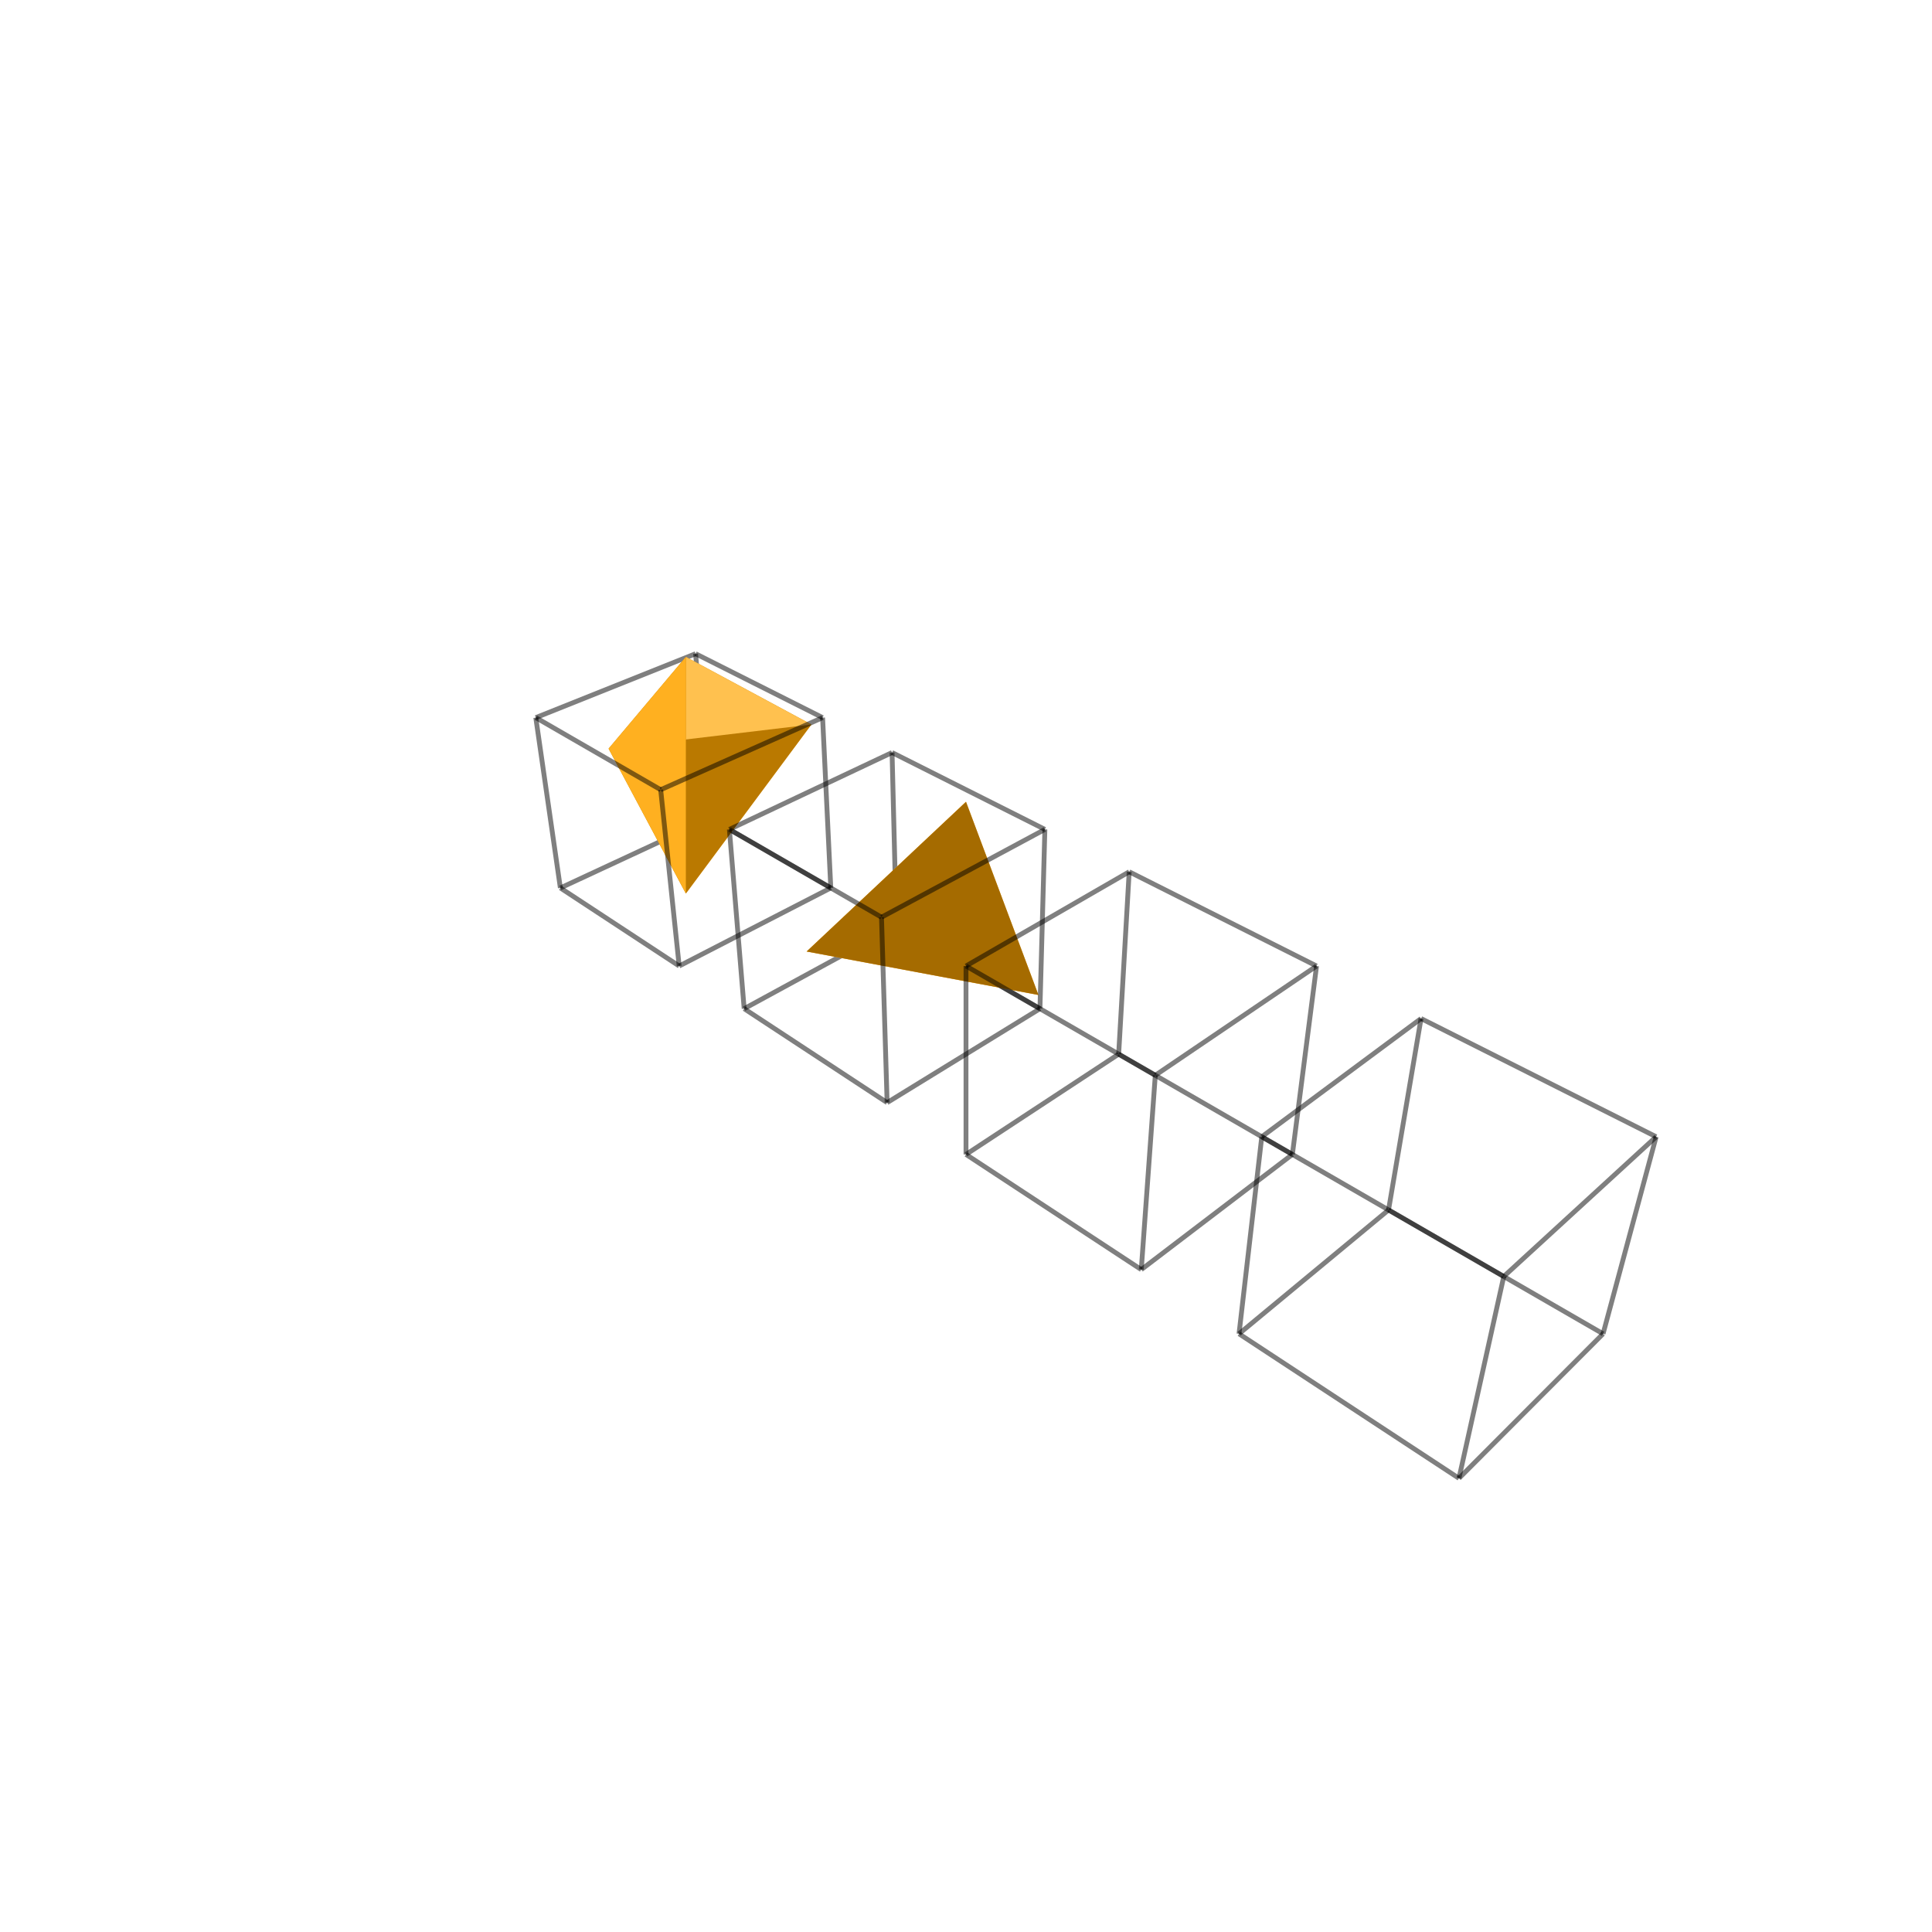
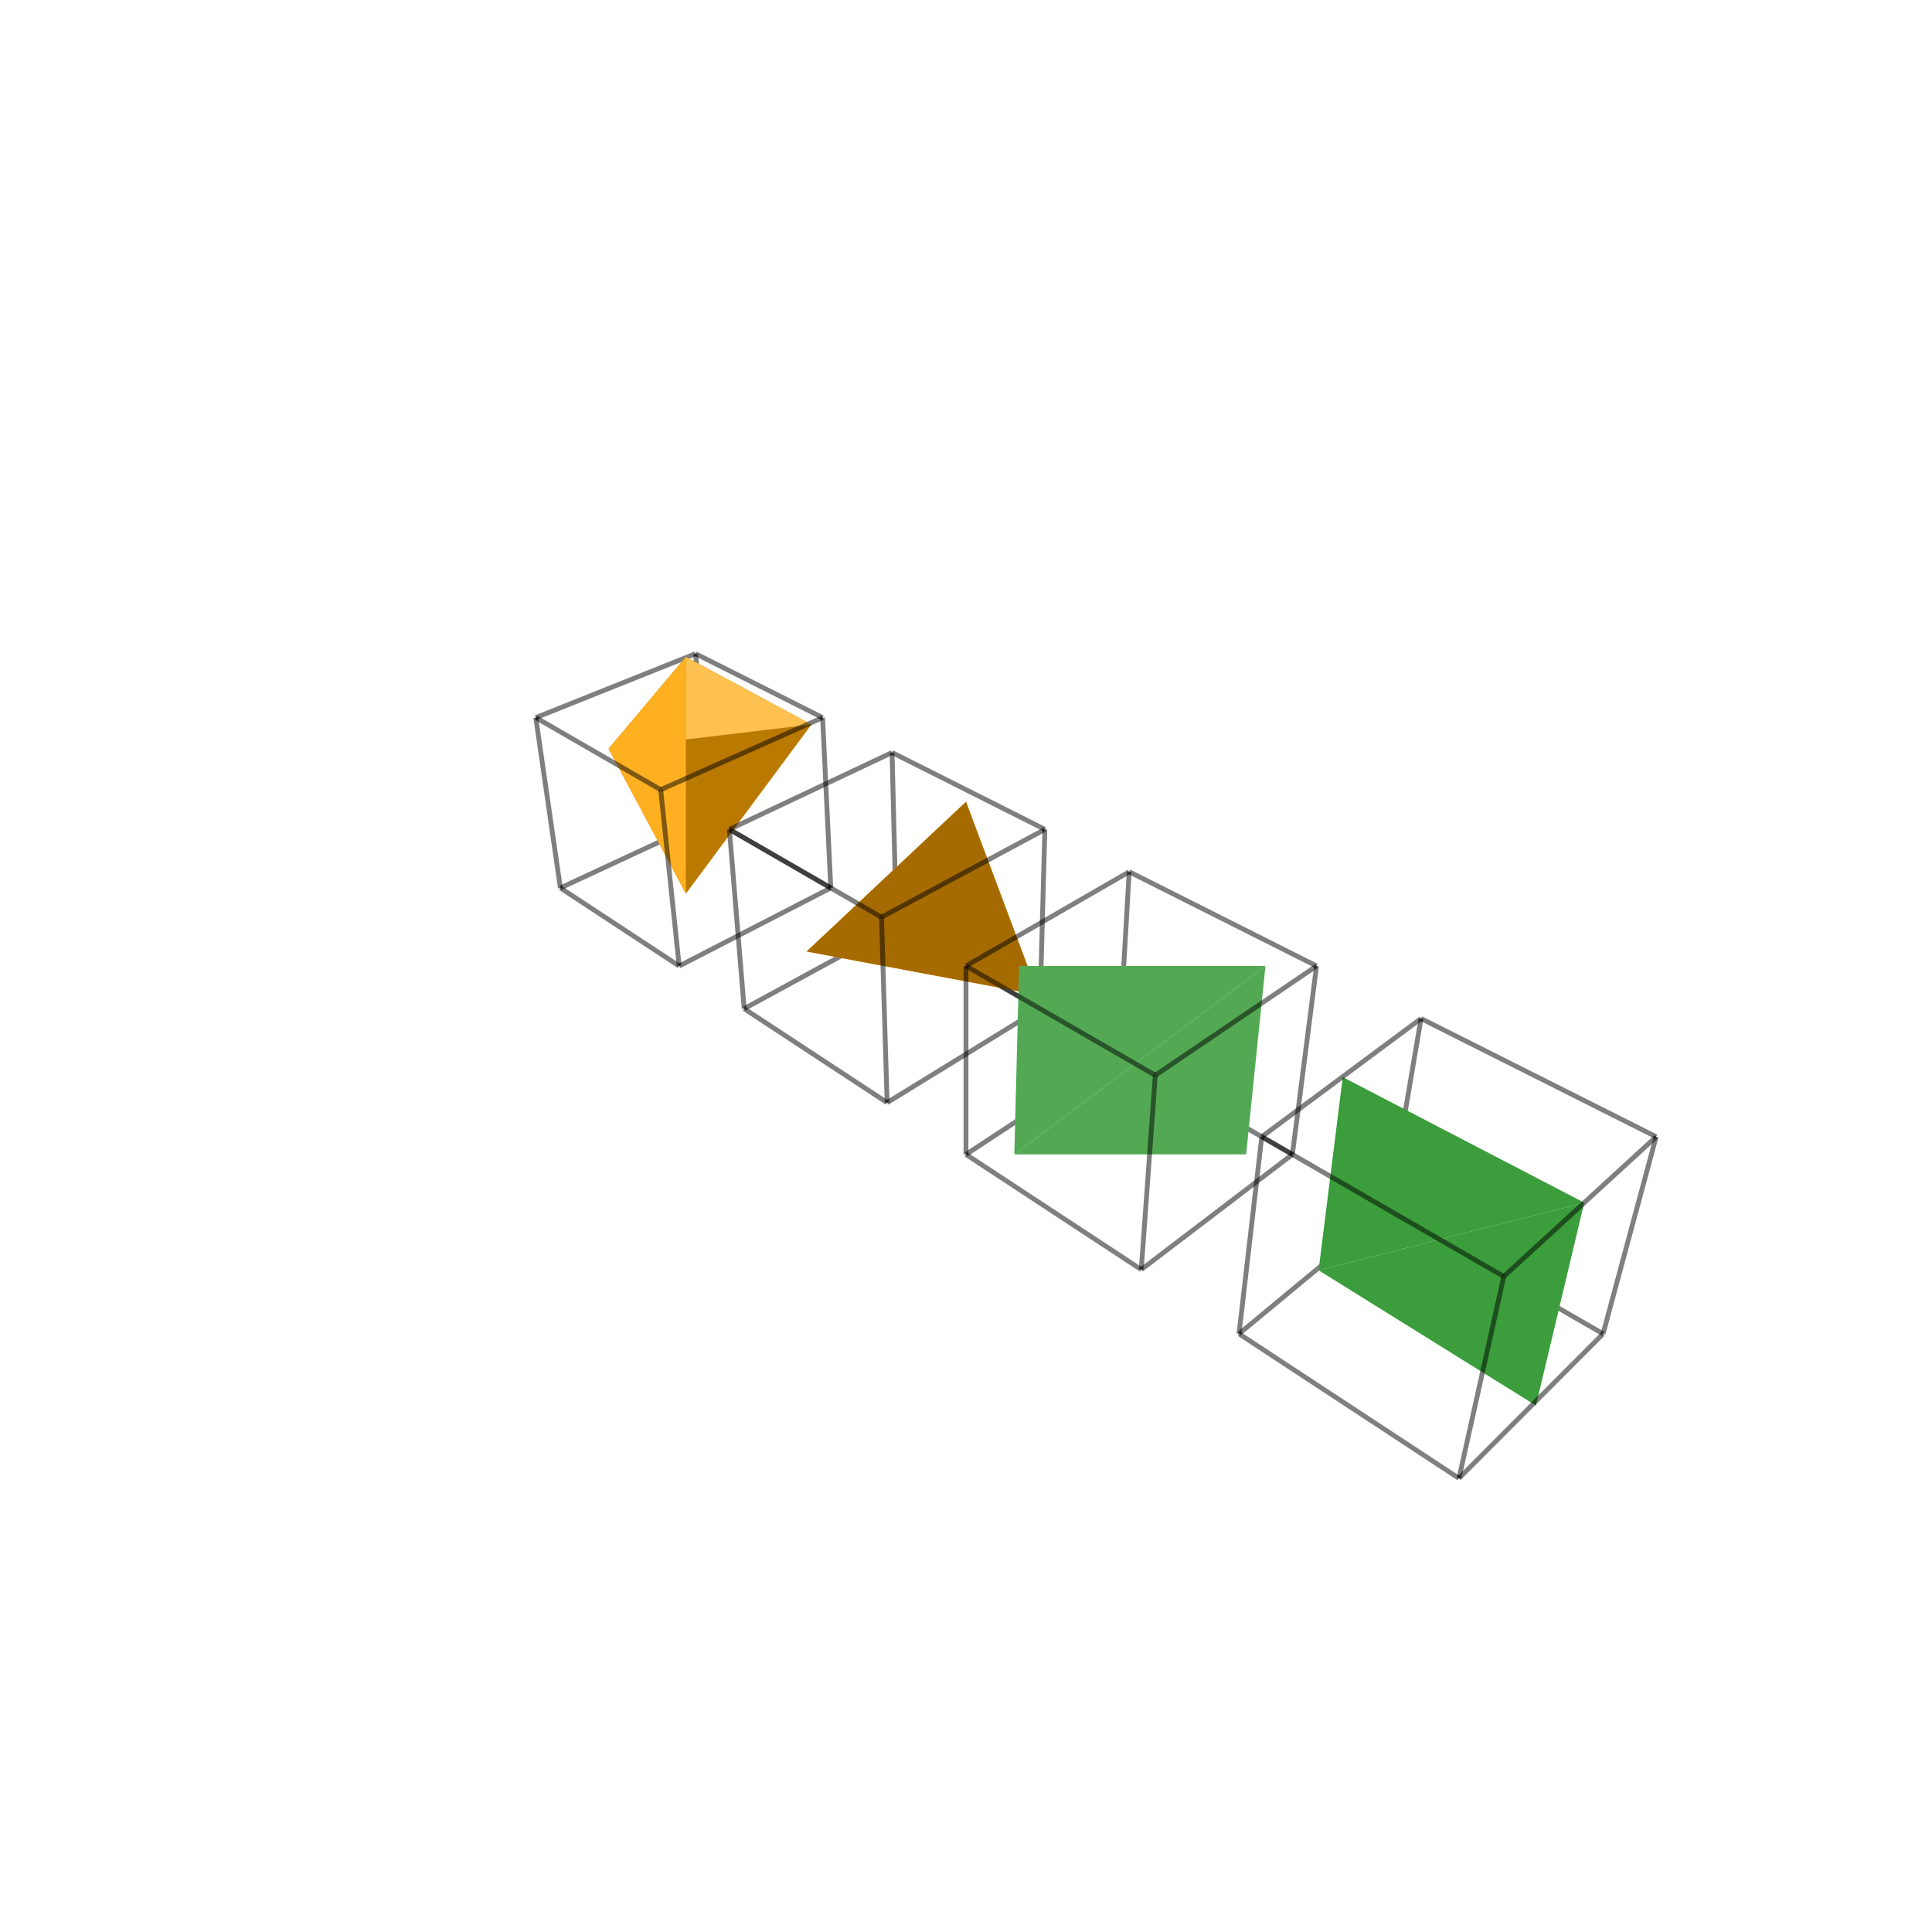
<svg xmlns="http://www.w3.org/2000/svg" width="400" height="400" viewBox="-200 -200 400 400">
  <polyline fill="none" stroke="rgba(0,0,0,0.5)" points="-52.962,-30.578 -27.994,-16.162" />
  <polyline fill="none" stroke="rgba(0,0,0,0.5)" points="-55.988,-64.65 -52.962,-30.578" />
  <polyline fill="none" stroke="rgba(0,0,0,0.5)" points="-52.962,-30.578 -83.983,-16.162" />
  <polyline fill="none" stroke="rgba(0,0,0,0.5)" points="-27.994,-16.162 -29.691,-51.426" />
  <polyline fill="none" stroke="rgba(0,0,0,0.5)" points="-29.691,-51.426 -55.988,-64.65" />
  <polyline fill="none" stroke="rgba(0,0,0,0.5)" points="-83.983,-16.162 -59.382,-9.32345544913243e-15" />
  <polyline fill="none" stroke="rgba(0,0,0,0.5)" points="-89.072,-51.426 -83.983,-16.162" />
  <polyline fill="none" stroke="rgba(0,0,0,0.5)" points="-27.994,-16.162 -59.382,-9.32345544913243e-15" />
  <polyline fill="none" stroke="rgba(0,0,0,0.5)" points="-55.988,-64.65 -89.072,-51.426" />
  <g stroke="#000" stroke-width="1" stroke-linecap="round" stroke-linejoin="round">
    <polygon fill="rgba(196,127,0,1)" stroke="none" points="-58,-64 -32,-50 -74,-45" />
    <polygon fill="rgba(255,193,79,1)" stroke="none" points="-58,-64 -58,-15 -32,-50" />
    <polygon fill="rgba(186,121,0,1)" stroke="none" points="-32,-50 -58,-15 -74,-45" />
    <polygon fill="rgba(255,176,32,1)" stroke="none" points="-74,-45 -58,-15 -58,-64" />
  </g>
  <polyline fill="none" stroke="rgba(0,0,0,0.5)" points="-14.409,-8.319 15.309,8.839" />
  <polyline fill="none" stroke="rgba(0,0,0,0.5)" points="-15.309,-44.194 -14.409,-8.319" />
  <polyline fill="none" stroke="rgba(0,0,0,0.5)" points="-14.409,-8.319 -45.928,8.839" />
  <g stroke="#000" stroke-width="1" stroke-linecap="round" stroke-linejoin="round">
    <polygon fill="rgba(255,186,59,1)" stroke="none" points="-14,-11 15,6 0,-34" />
    <polygon fill="rgba(255,174,26,1)" stroke="none" points="-14,-11 -33,-3 15,6" />
    <polygon fill="rgba(255,169,11,1)" stroke="none" points="0,-34 -33,-3 -14,-11" />
  </g>
  <polyline fill="none" stroke="rgba(0,0,0,0.5)" points="-59.382,-9.32345544913243e-15 -63.213,-36.496" />
  <polyline fill="none" stroke="rgba(0,0,0,0.5)" points="-63.213,-36.496 -89.072,-51.426" />
  <polyline fill="none" stroke="rgba(0,0,0,0.5)" points="-29.691,-51.426 -63.213,-36.496" />
  <polyline fill="none" stroke="rgba(0,0,0,0.5)" points="15.309,8.839 16.33,-28.284" />
  <polyline fill="none" stroke="rgba(0,0,0,0.5)" points="16.33,-28.284 -15.309,-44.194" />
  <polyline fill="none" stroke="rgba(0,0,0,0.5)" points="-45.928,8.839 -16.33,28.284" />
  <polyline fill="none" stroke="rgba(0,0,0,0.5)" points="-48.99,-28.284 -45.928,8.839" />
  <polyline fill="none" stroke="rgba(0,0,0,0.5)" points="15.309,8.839 -16.33,28.284" />
  <polyline fill="none" stroke="rgba(0,0,0,0.5)" points="-15.309,-44.194 -48.99,-28.284" />
  <g stroke="#000" stroke-width="1" stroke-linecap="round" stroke-linejoin="round">
    <polygon fill="rgba(165,107,0,1)" stroke="none" points="15,6 -33,-3 0,-34" />
  </g>
  <polyline fill="none" stroke="rgba(0,0,0,0.5)" points="31.606,18.248 67.572,39.013" />
  <polyline fill="none" stroke="rgba(0,0,0,0.5)" points="33.786,-19.506 31.606,18.248" />
  <polyline fill="none" stroke="rgba(0,0,0,0.5)" points="31.606,18.248 0,39.013" />
  <polyline fill="none" stroke="rgba(0,0,0,0.5)" points="-16.33,28.284 -17.496,-10.102" />
  <polyline fill="none" stroke="rgba(0,0,0,0.5)" points="-17.496,-10.102 -48.99,-28.284" />
  <polyline fill="none" stroke="rgba(0,0,0,0.5)" points="16.33,-28.284 -17.496,-10.102" />
  <polyline fill="none" stroke="rgba(0,0,0,0.5)" points="72.577,0 33.786,-19.506" />
  <polyline fill="none" stroke="rgba(0,0,0,0.5)" points="0,39.013 36.289,62.854" />
  <polyline fill="none" stroke="rgba(0,0,0,0.5)" points="0,0 0,39.013" />
  <polyline fill="none" stroke="rgba(0,0,0,0.5)" points="33.786,-19.506 0,0" />
+   <g stroke="#000" stroke-width="1" stroke-linecap="round" stroke-linejoin="round">
+     <polygon fill="rgba(83,169,83,1)" stroke="none" points="10,39 58,39 62,0" />
+     <polygon fill="rgba(83,169,83,1)" stroke="none" points="10,39 62,0 11,0" />
+   </g>
  <polyline fill="none" stroke="rgba(0,0,0,0.5)" points="67.572,39.013 72.577,0" />
  <polyline fill="none" stroke="rgba(0,0,0,0.5)" points="67.572,39.013 36.289,62.854" />
  <polyline fill="none" stroke="rgba(0,0,0,0.5)" points="87.482,50.508 131.896,76.15" />
  <polyline fill="none" stroke="rgba(0,0,0,0.5)" points="94.211,10.879 87.482,50.508" />
  <polyline fill="none" stroke="rgba(0,0,0,0.5)" points="87.482,50.508 56.527,76.15" />
+   <g stroke="#000" stroke-width="1" stroke-linecap="round" stroke-linejoin="round">
+     <polygon fill="rgba(59,157,59,1)" stroke="none" points="73,63 118,91 128,49" />
+     <polygon fill="rgba(59,157,59,1)" stroke="none" points="73,63 128,49 78,23" />
+   </g>
  <polyline fill="none" stroke="rgba(0,0,0,0.5)" points="39.192,22.627 0,0" />
  <polyline fill="none" stroke="rgba(0,0,0,0.5)" points="36.289,62.854 39.192,22.627" />
  <polyline fill="none" stroke="rgba(0,0,0,0.5)" points="72.577,0 39.192,22.627" />
  <polyline fill="none" stroke="rgba(0,0,0,0.5)" points="56.527,76.15 102.062,106.066" />
  <polyline fill="none" stroke="rgba(0,0,0,0.5)" points="61.237,35.355 56.527,76.15" />
  <polyline fill="none" stroke="rgba(0,0,0,0.5)" points="131.896,76.15 142.887,35.355" />
  <polyline fill="none" stroke="rgba(0,0,0,0.5)" points="142.887,35.355 94.211,10.879" />
  <polyline fill="none" stroke="rgba(0,0,0,0.5)" points="131.896,76.15 102.062,106.066" />
  <polyline fill="none" stroke="rgba(0,0,0,0.5)" points="94.211,10.879 61.237,35.355" />
  <polyline fill="none" stroke="rgba(0,0,0,0.5)" points="102.062,106.066 111.34,64.282" />
  <polyline fill="none" stroke="rgba(0,0,0,0.5)" points="111.34,64.282 61.237,35.355" />
  <polyline fill="none" stroke="rgba(0,0,0,0.5)" points="142.887,35.355 111.34,64.282" />
</svg>
